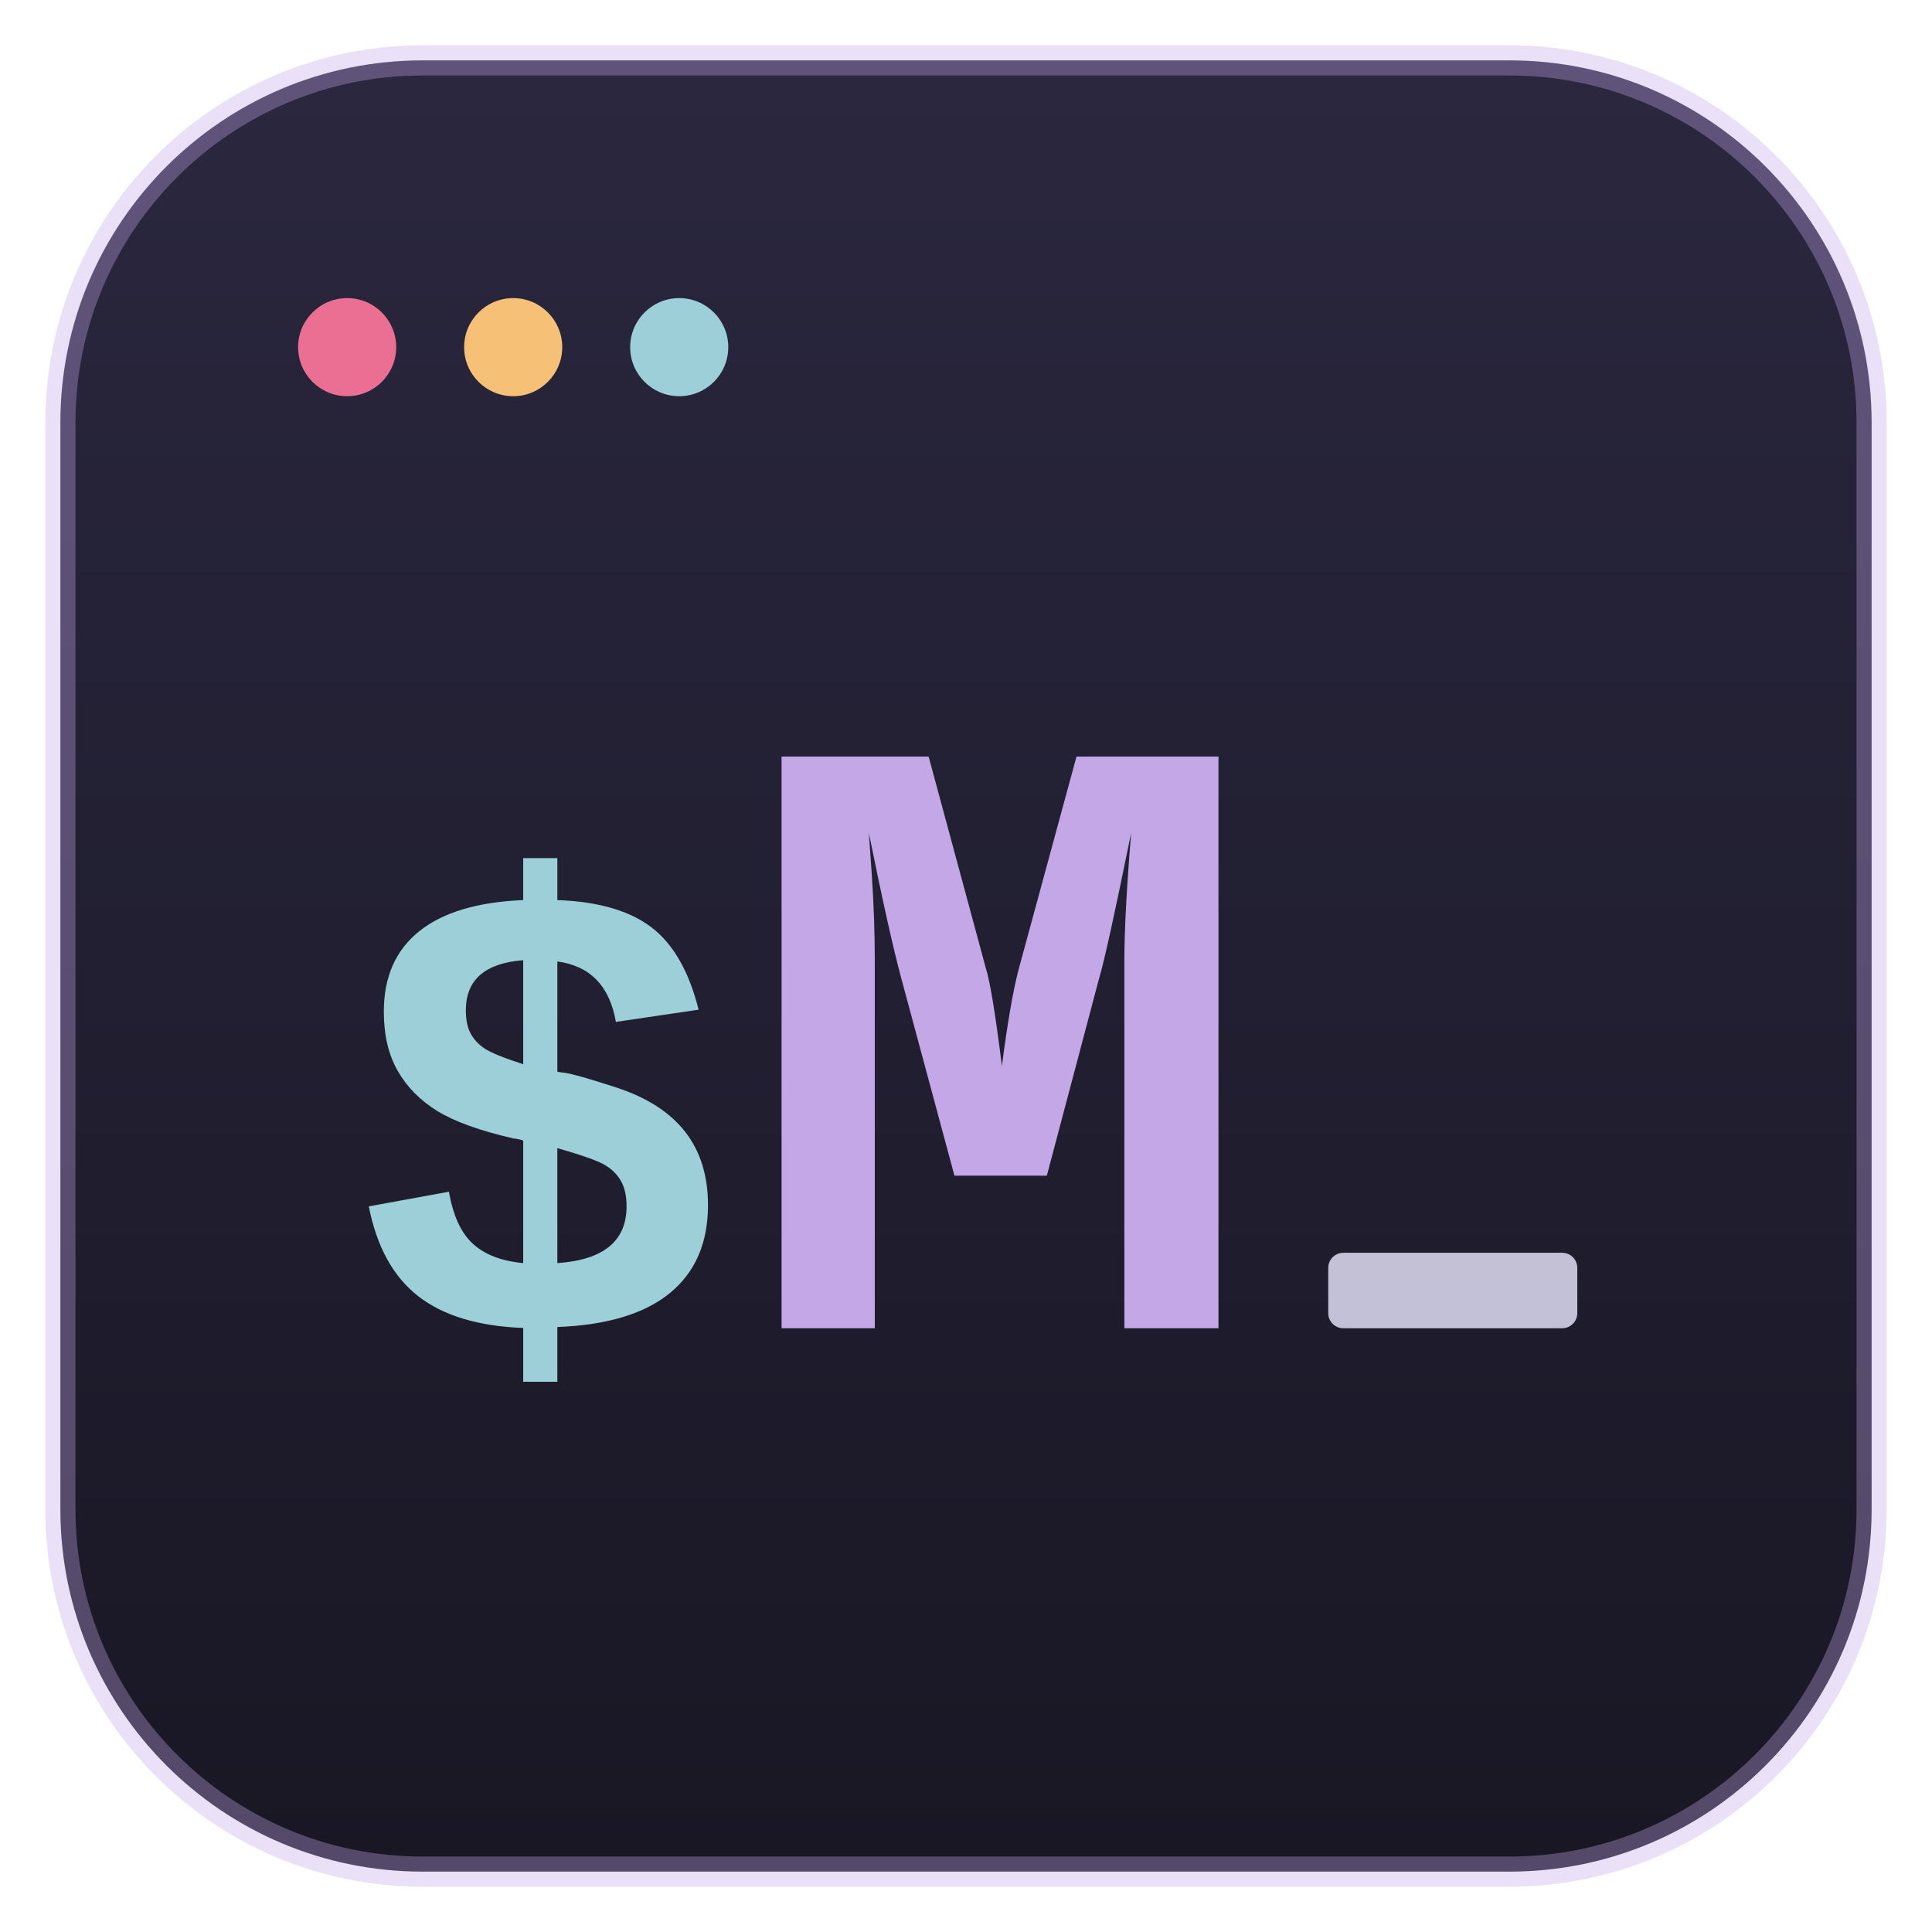
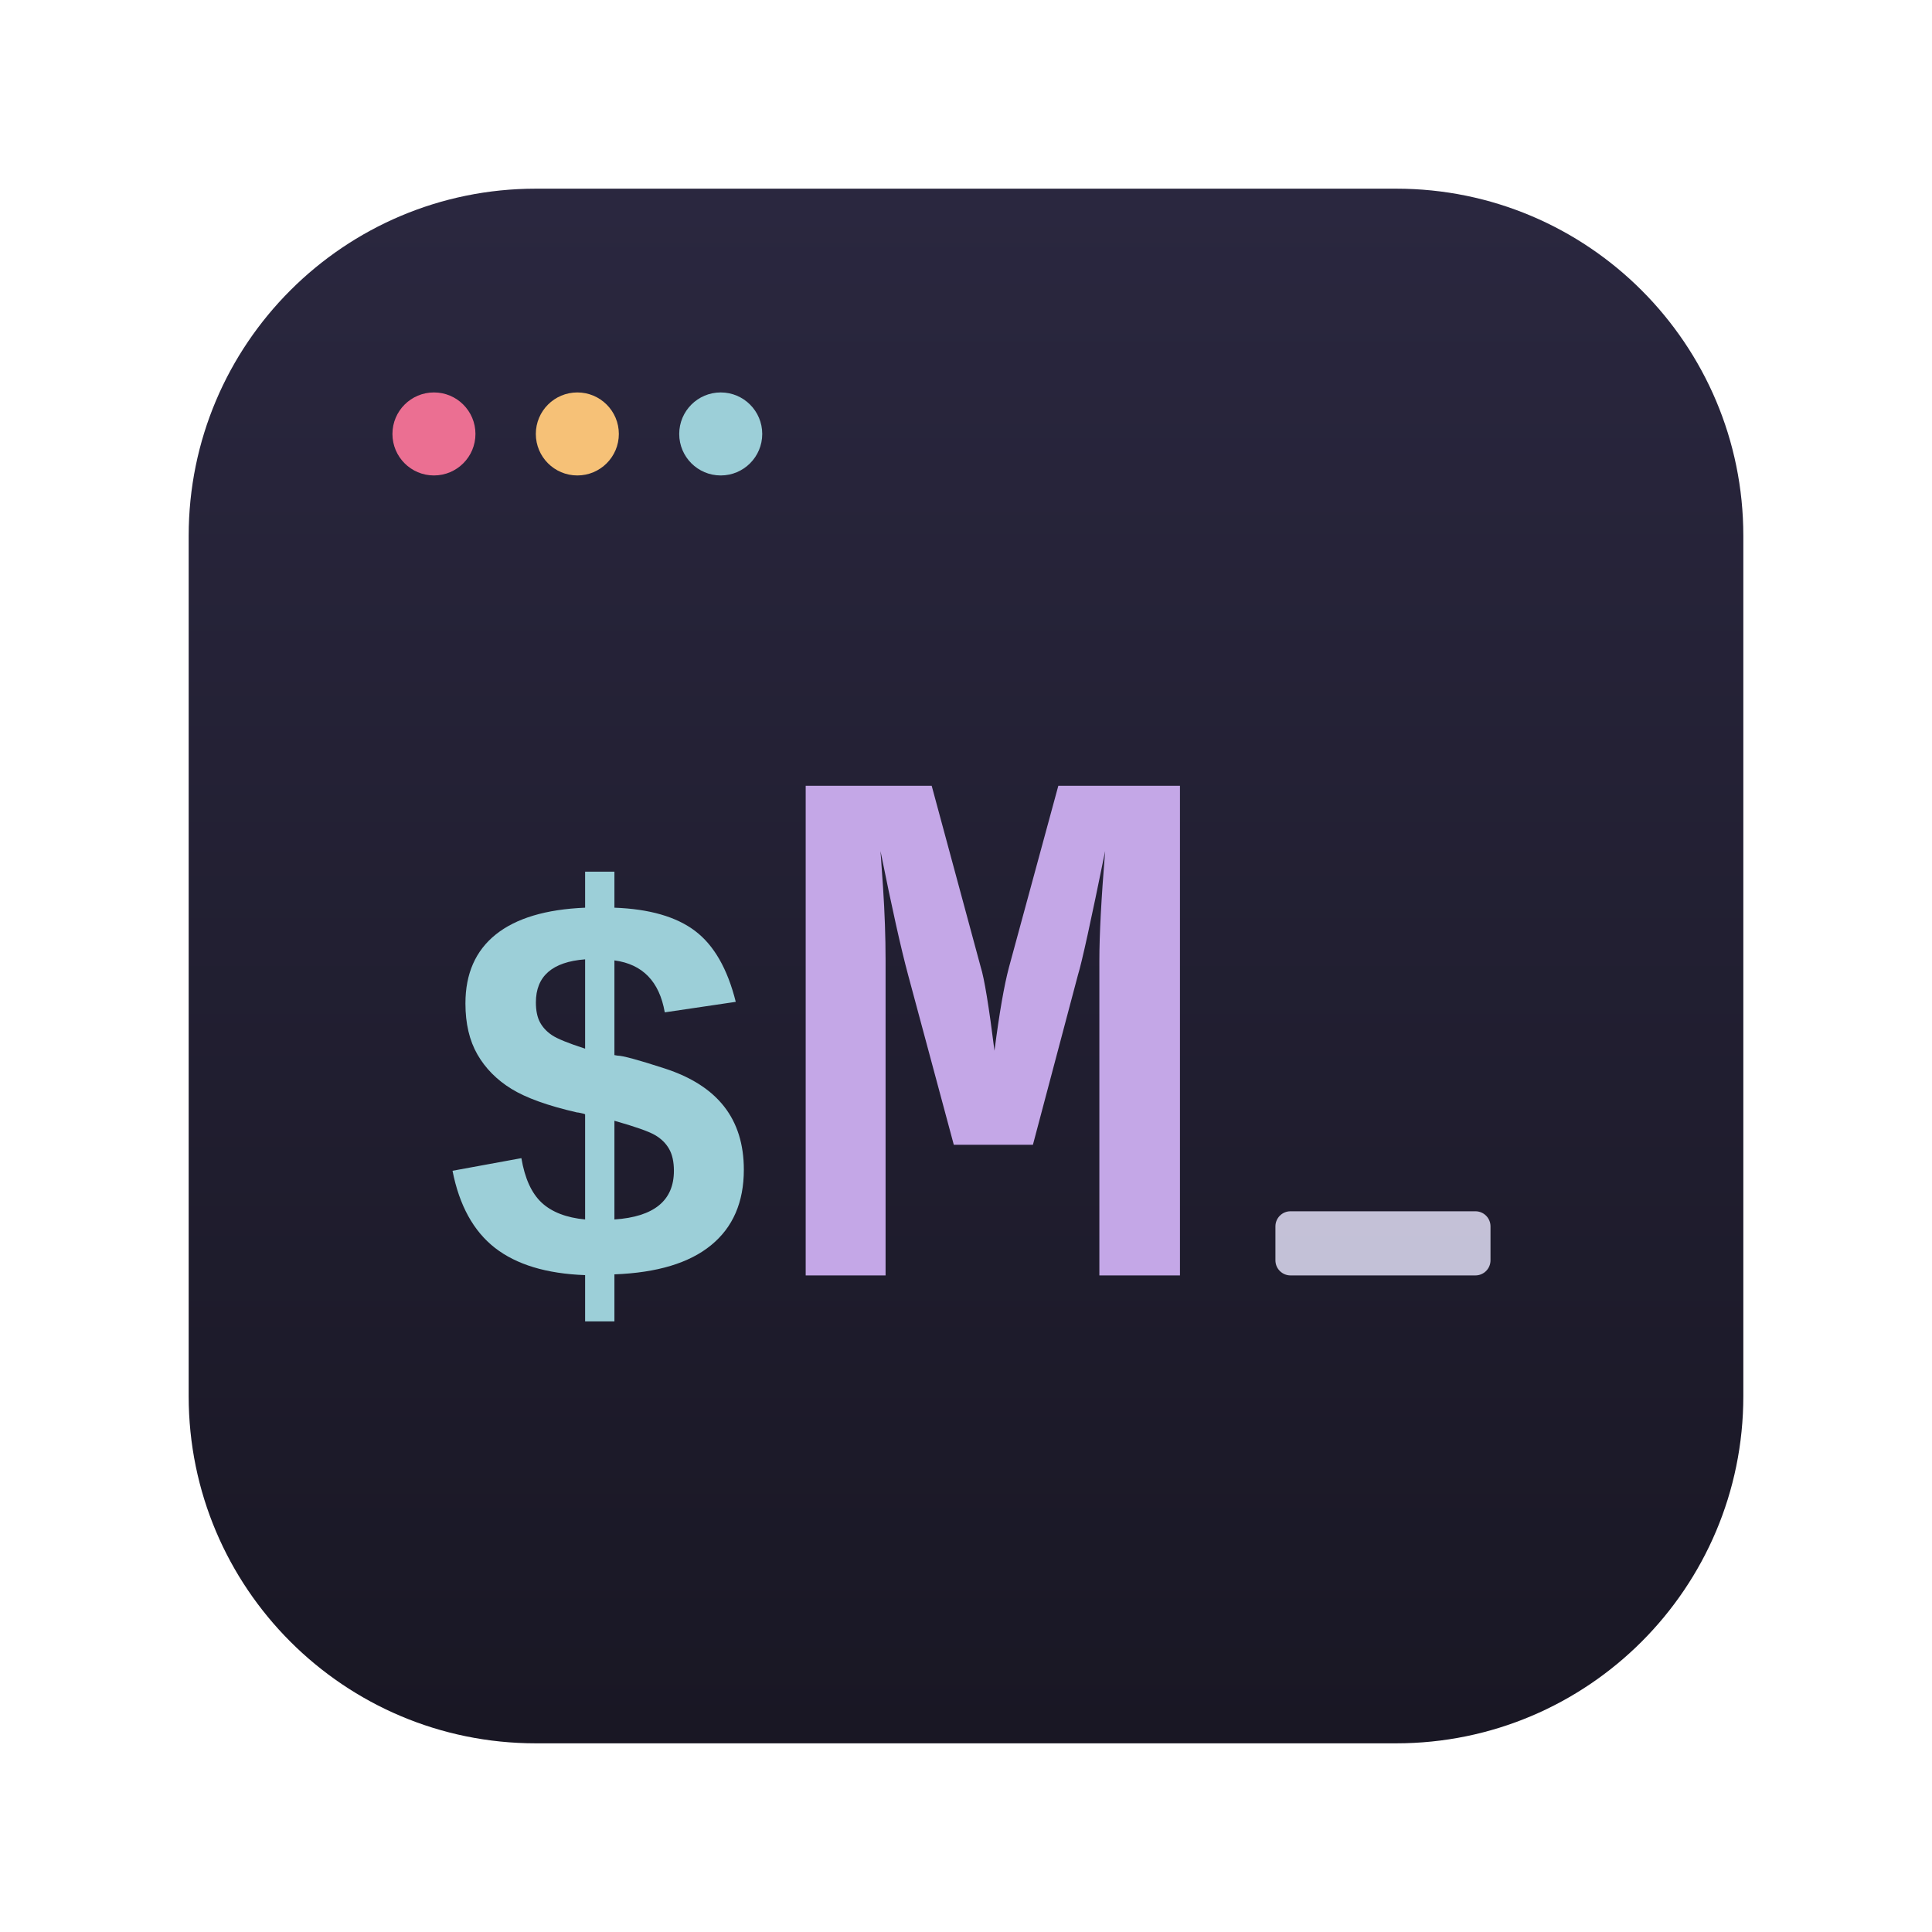
<svg xmlns="http://www.w3.org/2000/svg" width="512" height="512" viewBox="0 0 512 512">
  <defs>
    <linearGradient id="mterm-bg" x1="0" y1="0" x2="0" y2="1">
      <stop offset="0" stop-color="#2a273f" />
      <stop offset="1" stop-color="#191724" />
    </linearGradient>
  </defs>
-   <rect x="16" y="16" width="480" height="480" rx="96" fill="url(#mterm-bg)" stroke="#c4a7e7" stroke-opacity="0.35" stroke-width="8" />
-   <circle cx="92" cy="92" r="13" fill="#eb6f92" />
-   <circle cx="136" cy="92" r="13" fill="#f6c177" />
-   <circle cx="180" cy="92" r="13" fill="#9ccfd8" />
-   <text x="92" y="352" font-family="ui-monospace, SFMono-Regular, Menlo, Consolas, 'Liberation Mono', monospace" font-size="170" font-weight="700" fill="#9ccfd8">$</text>
-   <text x="196" y="352" font-family="ui-monospace, SFMono-Regular, Menlo, Consolas, 'Liberation Mono', monospace" font-size="230" font-weight="800" fill="#c4a7e7">M</text>
-   <rect x="352" y="332" width="66" height="20" rx="4" fill="#e0def4" opacity="0.85" />
+   <rect x="50" y="50" width="412" height="412" rx="92" fill="url(#mterm-bg)" />
+   <circle cx="115" cy="115" r="11" fill="#eb6f92" />
+   <circle cx="153" cy="115" r="11" fill="#f6c177" />
+   <circle cx="191" cy="115" r="11" fill="#9ccfd8" />
+   <text x="115" y="338" font-family="ui-monospace, SFMono-Regular, Menlo, Consolas, 'Liberation Mono', monospace" font-size="146" font-weight="700" fill="#9ccfd8">$</text>
+   <text x="204" y="338" font-family="ui-monospace, SFMono-Regular, Menlo, Consolas, 'Liberation Mono', monospace" font-size="197" font-weight="800" fill="#c4a7e7">M</text>
+   <rect x="338" y="321" width="57" height="17" rx="4" fill="#e0def4" opacity="0.85" />
</svg>
